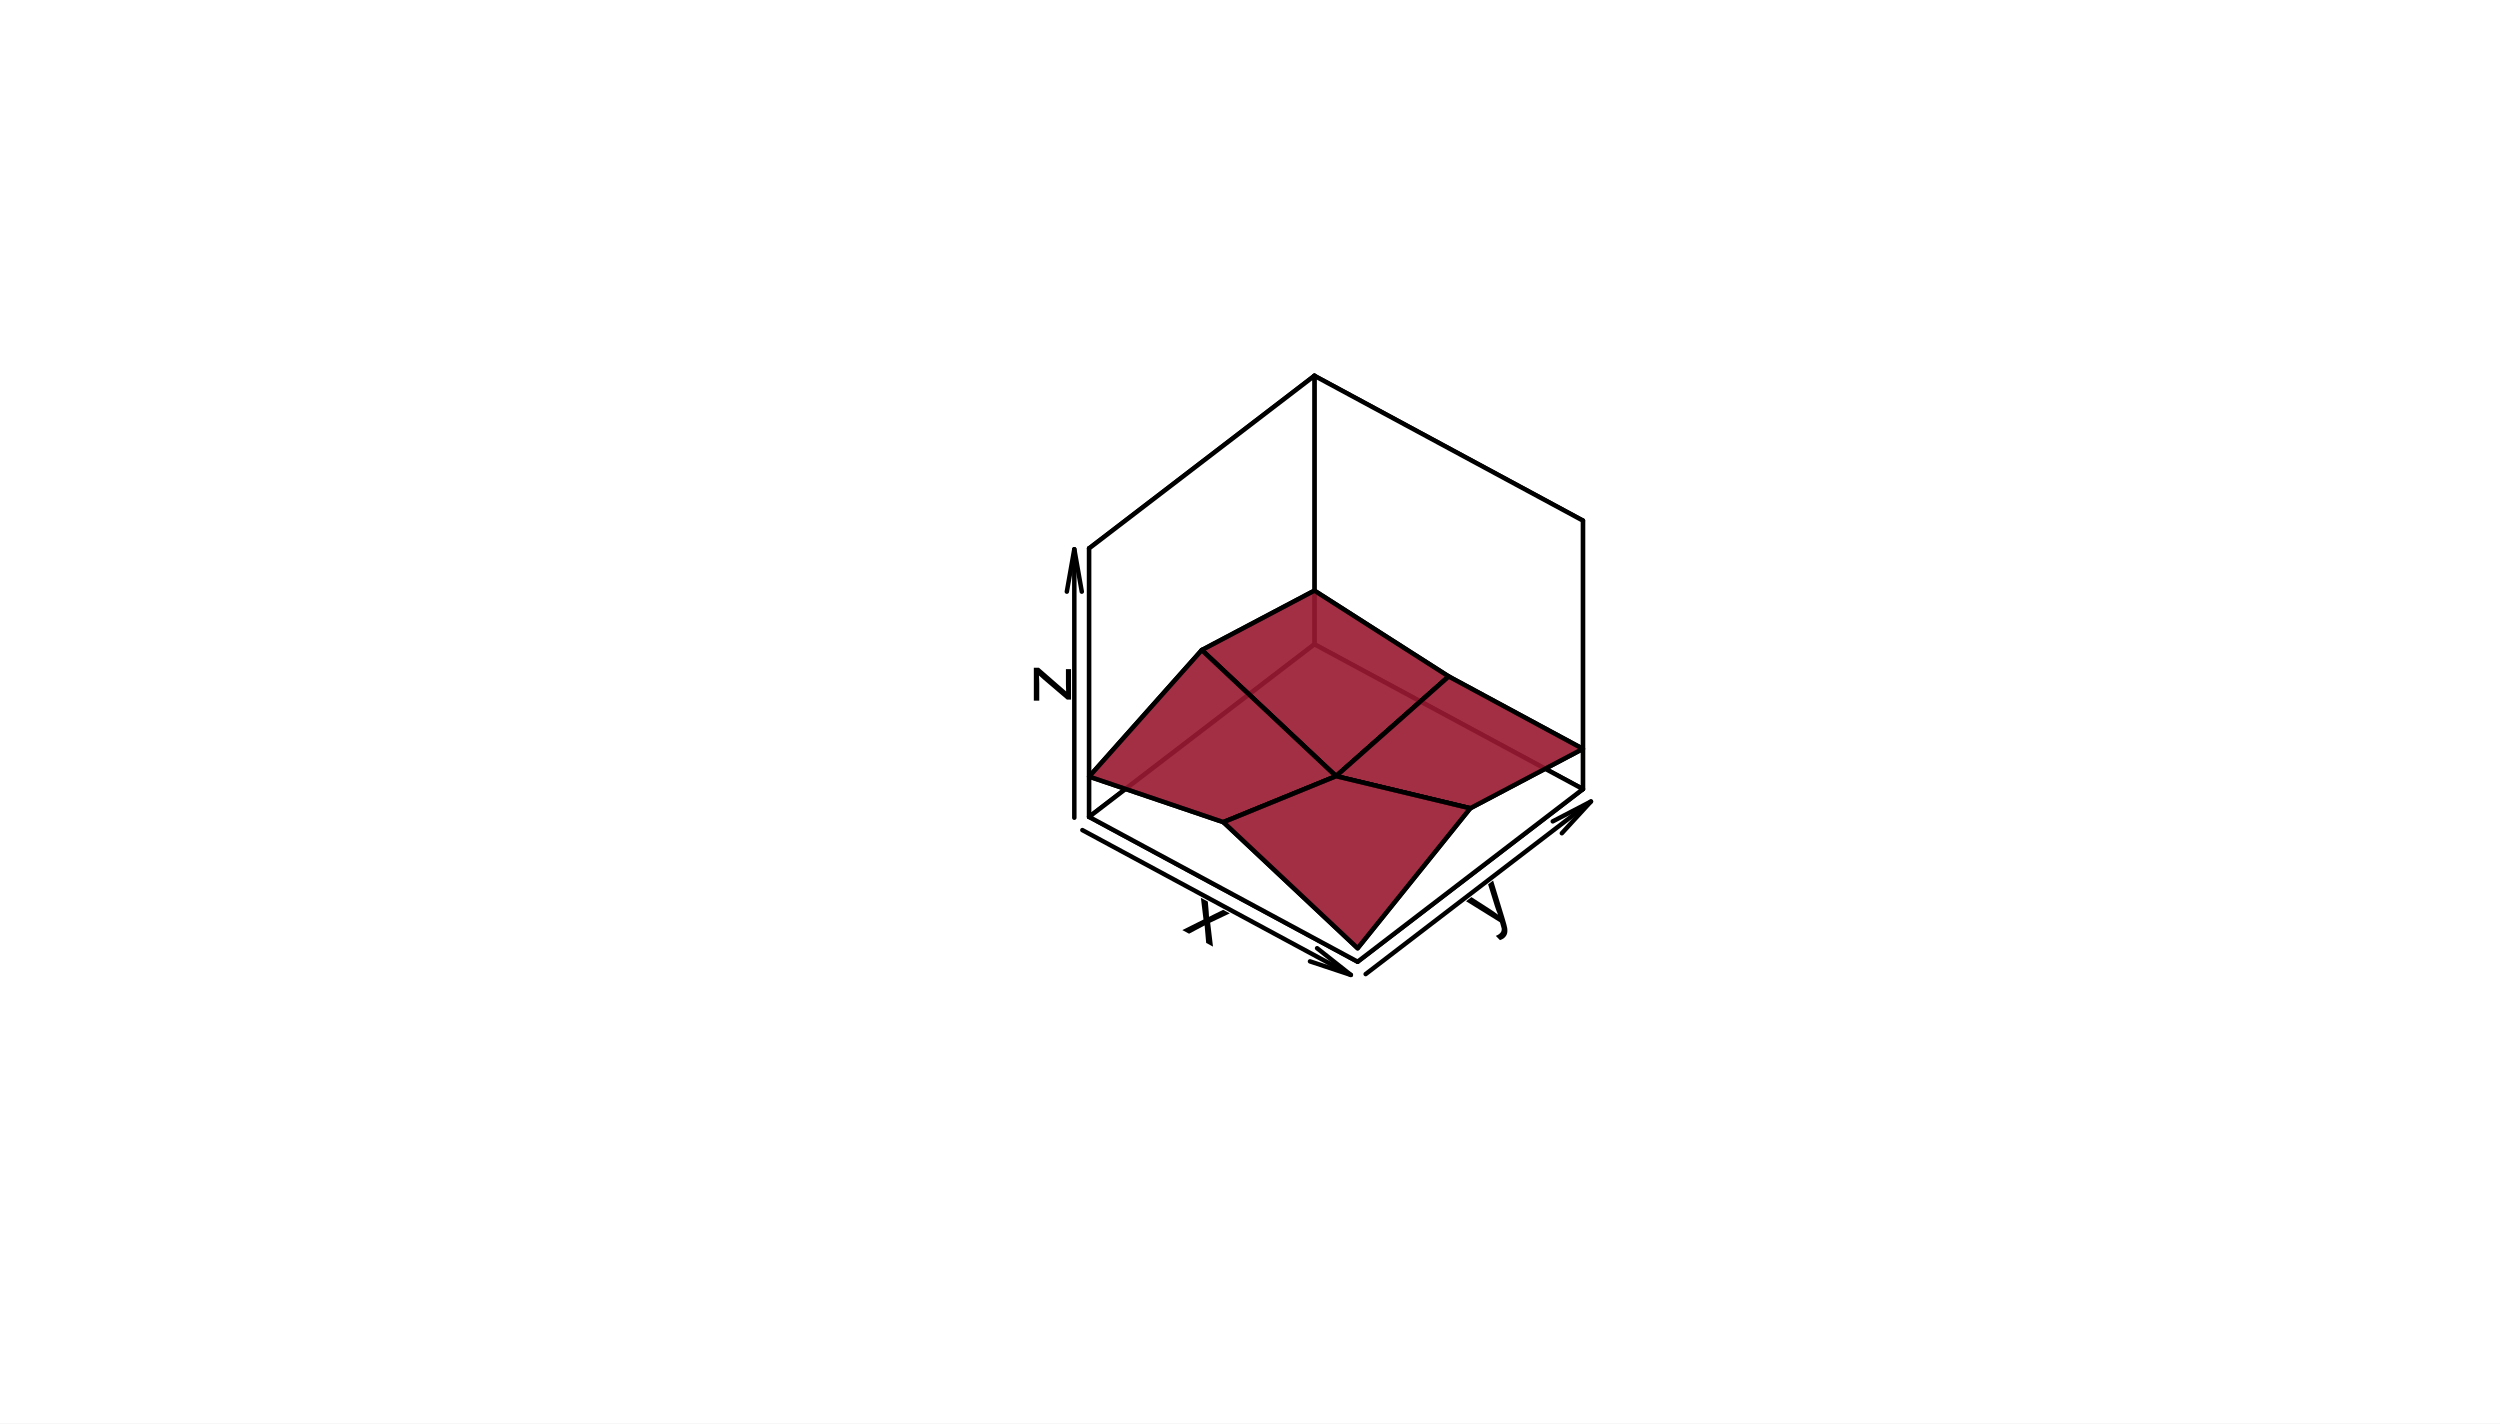
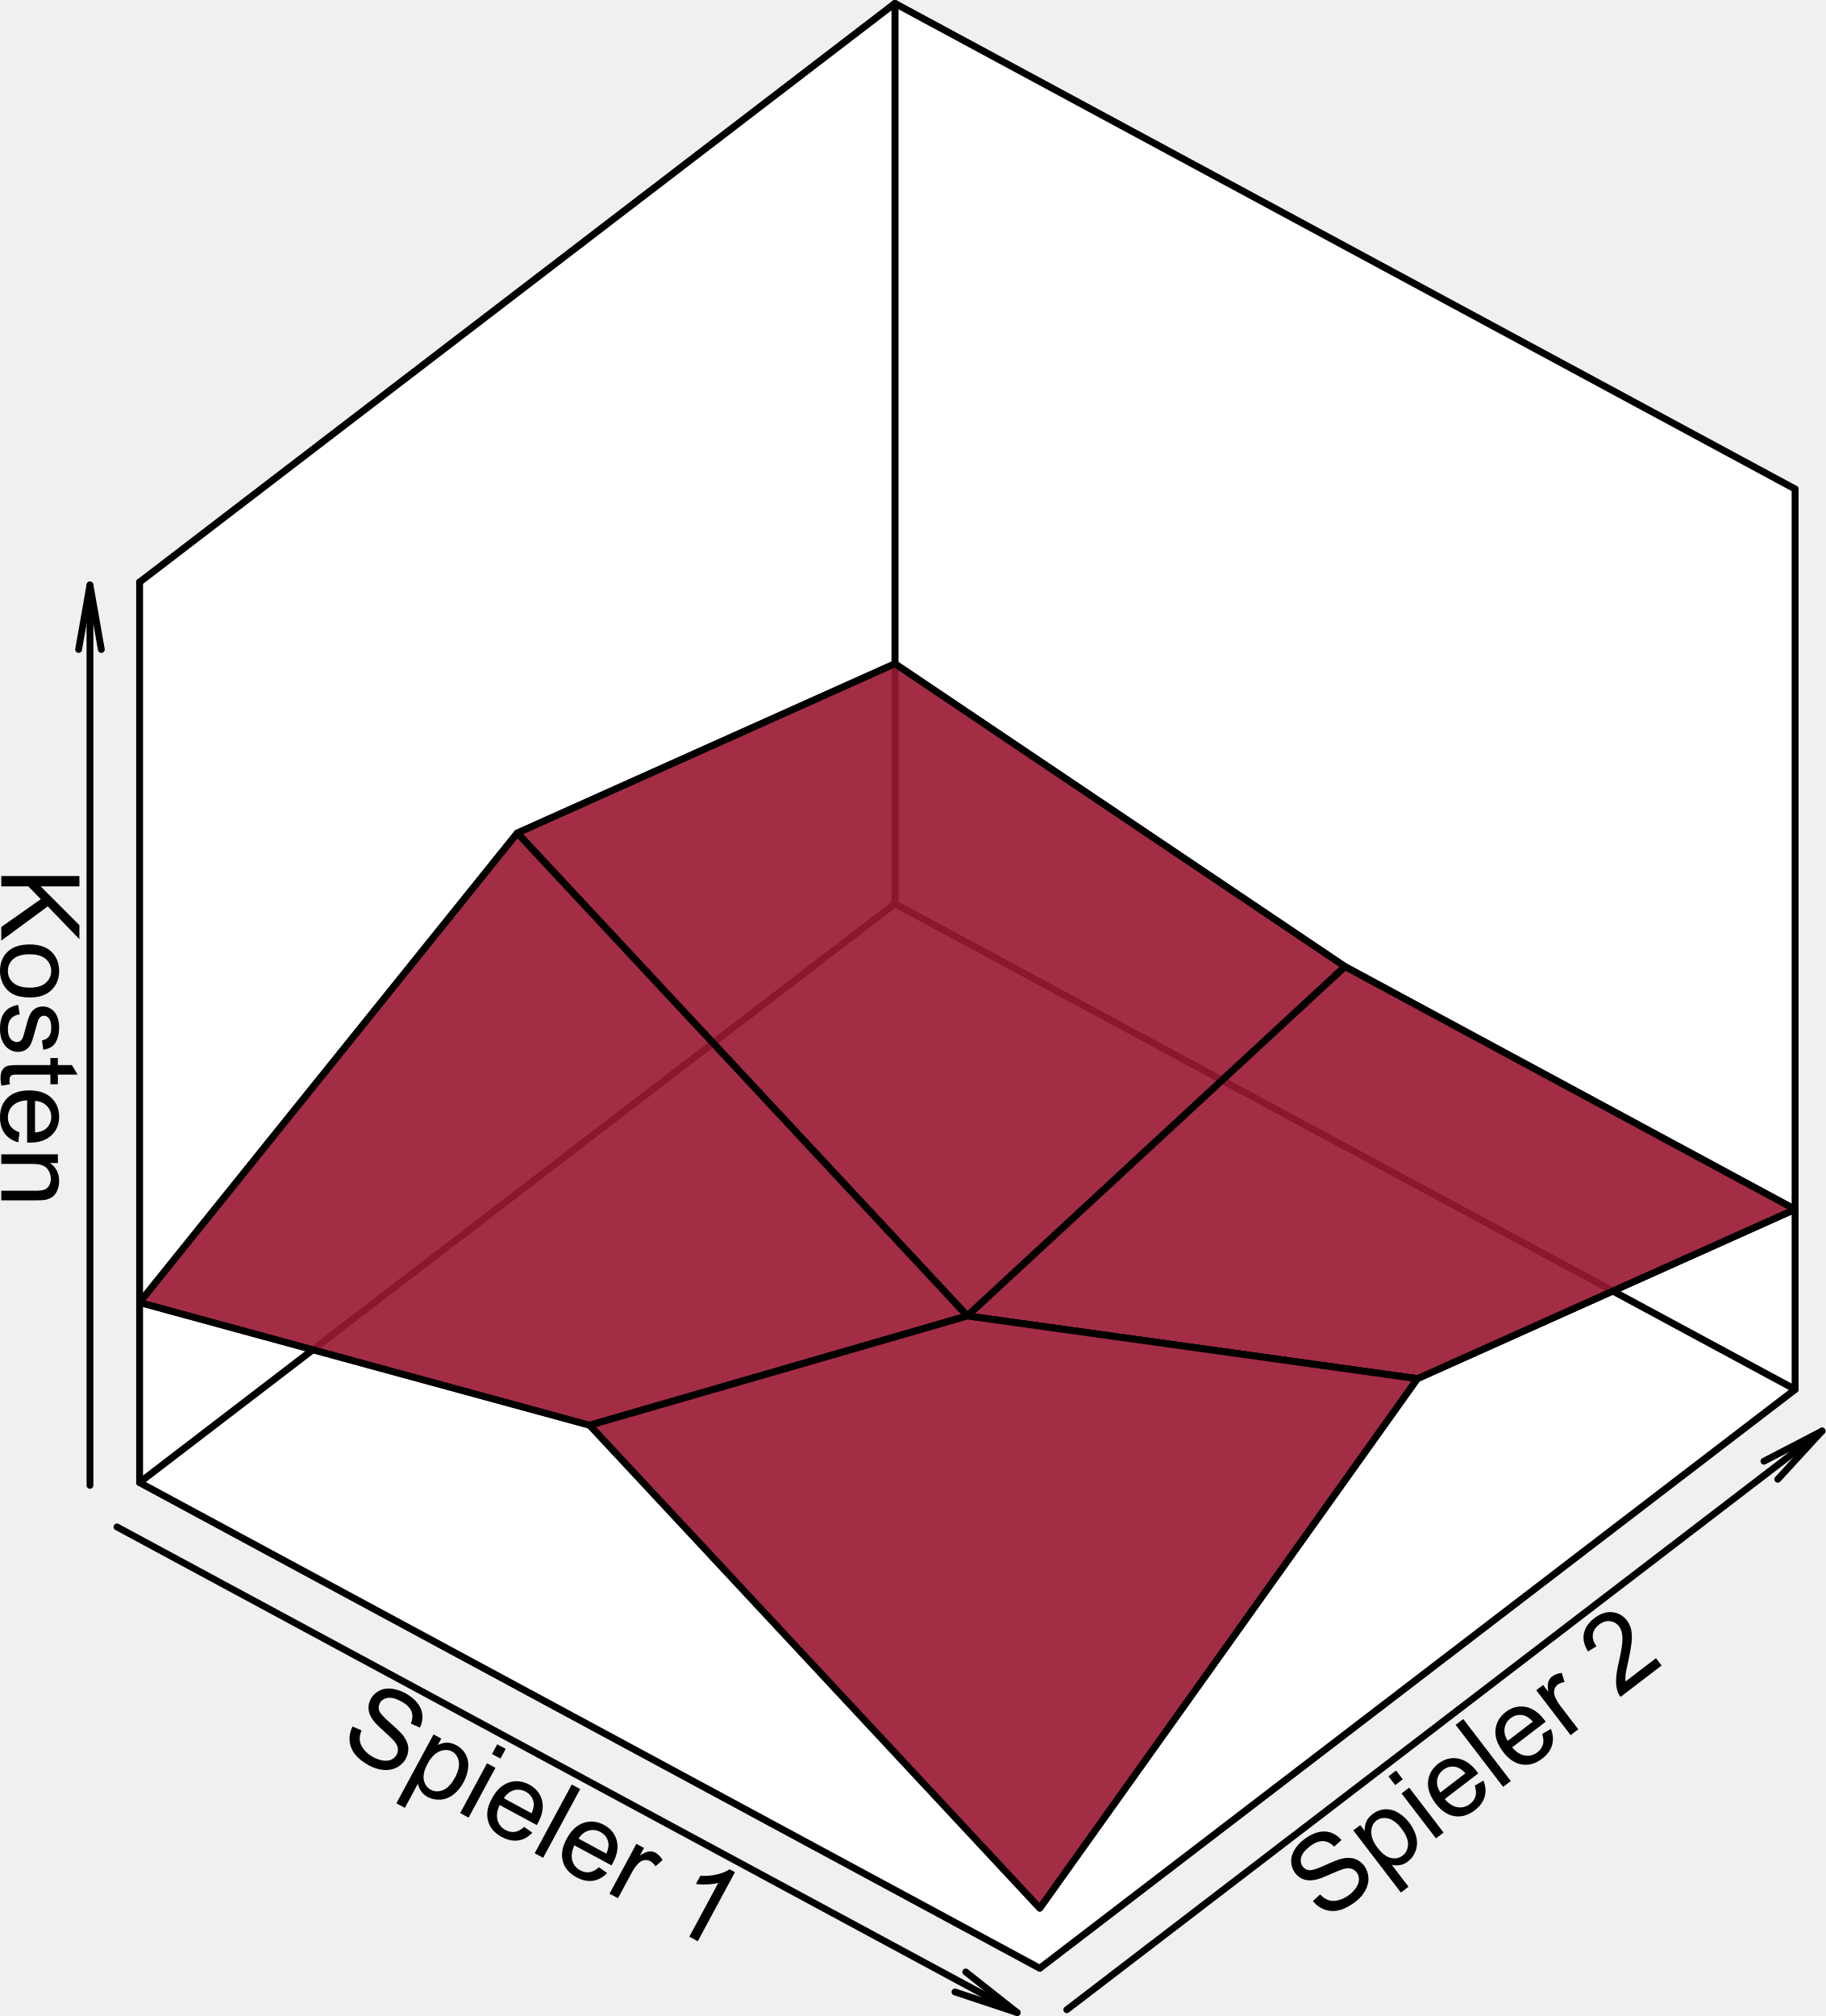
- <svg xmlns="http://www.w3.org/2000/svg" xmlns:xlink="http://www.w3.org/1999/xlink" width="418pt" height="238pt" viewBox="0 0 418 238" version="1.1">
-   <defs>
-     <g>
-       <symbol overflow="visible" id="glyph0-0">
-         <path style="stroke:none;" d="M 0.078 0.043 L 3.613 -1.727 L 3.18 -5.355 L 4.34 -4.73 L 4.488 -2.992 C 4.512 -2.66 4.527 -2.387 4.539 -2.172 C 4.809 -2.316 5.055 -2.441 5.281 -2.551 L 6.906 -3.348 L 8.012 -2.75 L 4.73 -1.191 L 5.203 2.805 L 4.062 2.191 L 3.859 -0.117 L 3.805 -0.738 L 1.203 0.648 Z M 0.078 0.043 " />
+ <svg xmlns="http://www.w3.org/2000/svg" xmlns:xlink="http://www.w3.org/1999/xlink" width="200.75pt" height="221.637pt" viewBox="0 0 200.75 221.637" version="1.1" id="svg2">
+   <defs id="defs4">
+     <g id="g6">
+       <symbol overflow="visible" id="glyph0-0" style="overflow:visible">
+         <path style="stroke:none" d="m 1.785,-2.172 0.988,0.426 c -0.164,0.402 -0.227,0.77 -0.191,1.098 0.031,0.332 0.18,0.66 0.445,0.996 0.262,0.332 0.609,0.617 1.039,0.852 0.379,0.203 0.746,0.328 1.102,0.375 0.352,0.043 0.652,0.004 0.902,-0.113 0.25,-0.125 0.438,-0.301 0.566,-0.531 C 6.762,0.691 6.805,0.445 6.766,0.195 6.723,-0.055 6.574,-0.32 6.324,-0.617 6.16,-0.801 5.777,-1.168 5.176,-1.711 4.566,-2.25 4.168,-2.668 3.973,-2.969 3.711,-3.352 3.566,-3.73 3.543,-4.109 3.516,-4.48 3.598,-4.844 3.785,-5.195 3.988,-5.574 4.289,-5.871 4.688,-6.086 c 0.395,-0.215 0.844,-0.297 1.355,-0.246 0.508,0.055 1.02,0.219 1.527,0.488 0.562,0.305 1.008,0.66 1.336,1.07 0.328,0.414 0.512,0.859 0.559,1.332 0.039,0.477 -0.051,0.938 -0.27,1.391 l -1,-0.445 C 8.402,-3 8.422,-3.453 8.258,-3.859 8.086,-4.262 7.715,-4.621 7.137,-4.938 6.531,-5.262 6.027,-5.387 5.633,-5.316 5.234,-5.242 4.953,-5.051 4.789,-4.742 4.637,-4.465 4.613,-4.188 4.719,-3.91 c 0.094,0.281 0.5,0.73 1.219,1.352 0.711,0.625 1.184,1.086 1.414,1.383 0.328,0.441 0.516,0.871 0.559,1.297 C 7.949,0.543 7.859,0.957 7.645,1.367 7.426,1.766 7.105,2.082 6.684,2.316 6.258,2.543 5.777,2.641 5.242,2.609 4.703,2.57 4.164,2.41 3.629,2.125 2.941,1.754 2.422,1.344 2.07,0.895 1.711,0.445 1.512,-0.047 1.465,-0.59 1.418,-1.129 1.523,-1.656 1.785,-2.172 Z m 0,0" id="path9" />
      </symbol>
-       <symbol overflow="visible" id="glyph1-0">
-         <path style="stroke:none;" d="M 2.047 1.449 L 1.352 0.734 C 1.57 0.641 1.75 0.543 1.891 0.441 C 2.074 0.297 2.199 0.152 2.262 0.008 C 2.324 -0.141 2.348 -0.293 2.34 -0.465 C 2.324 -0.582 2.25 -0.855 2.117 -1.281 C 2.094 -1.34 2.066 -1.426 2.035 -1.543 L -3.629 -5.059 L -2.727 -5.75 L 0.492 -3.676 C 0.902 -3.41 1.312 -3.121 1.727 -2.805 C 1.527 -3.262 1.355 -3.727 1.207 -4.195 L 0.059 -7.883 L 0.895 -8.523 L 2.863 -2.062 C 3.074 -1.363 3.203 -0.867 3.254 -0.582 C 3.312 -0.191 3.297 0.137 3.207 0.418 C 3.109 0.691 2.93 0.934 2.668 1.141 C 2.504 1.262 2.297 1.363 2.047 1.449 Z M 2.047 1.449 " />
+       <symbol overflow="visible" id="glyph0-1" style="overflow:visible">
+         <path style="stroke:none" d="m -0.438,2.473 4.086,-7.574 0.848,0.457 -0.383,0.711 C 4.461,-4.102 4.797,-4.191 5.125,-4.195 c 0.324,-0.004 0.668,0.09 1.027,0.281 0.465,0.254 0.809,0.598 1.039,1.031 0.227,0.434 0.316,0.918 0.262,1.453 C 7.398,-0.891 7.23,-0.363 6.949,0.16 6.645,0.715 6.27,1.168 5.832,1.512 5.387,1.852 4.91,2.035 4.398,2.07 3.883,2.098 3.414,2 2.996,1.777 2.684,1.605 2.441,1.391 2.27,1.129 2.09,0.863 1.977,0.59 1.93,0.309 l -1.438,2.668 z M 2.996,-1.879 C 2.613,-1.172 2.477,-0.574 2.582,-0.082 2.684,0.406 2.938,0.758 3.348,0.98 3.754,1.199 4.203,1.215 4.688,1.027 5.168,0.832 5.605,0.375 6.004,-0.355 6.379,-1.051 6.516,-1.652 6.418,-2.156 6.316,-2.656 6.07,-3.012 5.672,-3.23 5.273,-3.441 4.82,-3.445 4.32,-3.242 3.812,-3.035 3.371,-2.582 2.996,-1.879 Z m 0,0" id="path12" />
      </symbol>
-       <symbol overflow="visible" id="glyph2-0">
-         <path style="stroke:none;" d="M 0 0.234 L 0.855 0.234 L 5.402 4.195 C 5.379 3.742 5.367 3.344 5.367 3.004 L 5.367 0.469 L 6.223 0.469 L 6.223 5.555 L 5.527 5.555 L 1.578 2.184 L 0.855 1.535 C 0.891 2.004 0.906 2.445 0.91 2.863 L 0.91 5.742 L 0 5.742 Z M 0 0.234 " />
+       <symbol overflow="visible" id="glyph0-2" style="overflow:visible">
+         <path style="stroke:none" d="m 4.203,-6.113 0.574,-1.07 0.93,0.504 -0.574,1.066 z m -3.5,6.492 2.953,-5.477 0.926,0.5 -2.953,5.477 z m 0,0" id="path15" />
+       </symbol>
+       <symbol overflow="visible" id="glyph0-3" style="overflow:visible">
+         <path style="stroke:none" d="M 5.398,0.633 6.293,1.27 C 5.84,1.746 5.324,2.031 4.746,2.121 4.168,2.207 3.562,2.078 2.93,1.738 2.125,1.305 1.621,0.719 1.422,-0.027 1.215,-0.773 1.355,-1.594 1.84,-2.484 2.336,-3.406 2.957,-3.992 3.707,-4.246 c 0.746,-0.25 1.5,-0.172 2.258,0.234 0.73,0.398 1.191,0.973 1.391,1.719 0.191,0.75 0.047,1.57 -0.438,2.477 C 6.887,0.234 6.84,0.316 6.781,0.43 L 2.695,-1.773 C 2.406,-1.152 2.328,-0.602 2.461,-0.117 2.594,0.367 2.887,0.73 3.348,0.98 3.684,1.16 4.023,1.227 4.359,1.18 4.695,1.129 5.039,0.949 5.398,0.633 Z M 3.16,-2.512 6.215,-0.859 C 6.422,-1.34 6.492,-1.75 6.426,-2.086 6.32,-2.602 6.031,-2.984 5.562,-3.242 5.133,-3.469 4.699,-3.52 4.258,-3.395 3.809,-3.262 3.441,-2.969 3.16,-2.512 Z m 0,0" id="path18" />
+       </symbol>
+       <symbol overflow="visible" id="glyph0-4" style="overflow:visible">
+         <path style="stroke:none" d="m 0.676,0.363 4.078,-7.559 0.926,0.5 -4.074,7.559 z m 0,0" id="path21" />
+       </symbol>
+       <symbol overflow="visible" id="glyph0-5" style="overflow:visible">
+         <path style="stroke:none" d="M 0.688,0.371 3.641,-5.105 4.477,-4.656 4.027,-3.824 C 4.445,-4.094 4.781,-4.242 5.031,-4.273 c 0.246,-0.023 0.477,0.02 0.695,0.133 0.312,0.172 0.578,0.441 0.793,0.812 l -0.781,0.691 C 5.578,-2.895 5.387,-3.082 5.164,-3.207 4.957,-3.312 4.742,-3.352 4.52,-3.316 c -0.23,0.035 -0.438,0.145 -0.621,0.32 -0.285,0.277 -0.531,0.609 -0.738,1 L 1.613,0.871 Z m 0,0" id="path24" />
+       </symbol>
+       <symbol overflow="visible" id="glyph0-6" style="overflow:visible">
+         <path style="stroke:none" d="" id="path27" />
+       </symbol>
+       <symbol overflow="visible" id="glyph0-7" style="overflow:visible">
+         <path style="stroke:none" d="m 3.934,2.121 -0.926,-0.5 3.188,-5.914 c -0.344,0.094 -0.75,0.148 -1.223,0.164 C 4.492,-4.109 4.082,-4.125 3.738,-4.176 l 0.484,-0.898 c 0.645,0.039 1.258,-0.012 1.836,-0.152 0.578,-0.137 1.035,-0.324 1.371,-0.566 l 0.598,0.324 z m 0,0" id="path30" />
+       </symbol>
+       <symbol overflow="visible" id="glyph1-0" style="overflow:visible">
+         <path style="stroke:none" d="m -1.25,-2.52 0.793,-0.727 c 0.305,0.312 0.613,0.523 0.926,0.625 0.312,0.109 0.676,0.109 1.09,0.008 0.414,-0.102 0.812,-0.301 1.203,-0.602 C 3.102,-3.477 3.367,-3.762 3.555,-4.066 3.738,-4.371 3.828,-4.66 3.82,-4.938 3.812,-5.215 3.727,-5.461 3.566,-5.672 3.402,-5.883 3.199,-6.02 2.953,-6.09 2.703,-6.152 2.395,-6.129 2.031,-6.02 1.793,-5.949 1.305,-5.75 0.562,-5.422 c -0.742,0.332 -1.289,0.523 -1.645,0.582 -0.453,0.078 -0.855,0.055 -1.211,-0.078 -0.352,-0.125 -0.648,-0.348 -0.891,-0.664 -0.262,-0.344 -0.414,-0.742 -0.449,-1.191 -0.031,-0.445 0.082,-0.891 0.336,-1.336 0.258,-0.441 0.617,-0.836 1.074,-1.191 0.508,-0.383 1.016,-0.645 1.523,-0.781 0.512,-0.129 0.988,-0.117 1.441,0.039 0.449,0.156 0.836,0.43 1.156,0.816 L 1.086,-8.5 C 0.703,-8.895 0.301,-9.098 -0.137,-9.113 -0.57,-9.125 -1.051,-8.934 -1.578,-8.535 c -0.539,0.422 -0.859,0.828 -0.961,1.215 -0.094,0.395 -0.035,0.73 0.176,1.012 0.195,0.246 0.438,0.379 0.73,0.398 0.297,0.027 0.871,-0.156 1.73,-0.555 C 0.957,-6.855 1.57,-7.098 1.941,-7.188 2.477,-7.305 2.949,-7.297 3.355,-7.164 3.758,-7.027 4.102,-6.777 4.383,-6.41 4.656,-6.047 4.812,-5.625 4.855,-5.145 4.891,-4.664 4.785,-4.184 4.535,-3.711 4.281,-3.23 3.91,-2.809 3.426,-2.438 2.805,-1.965 2.219,-1.656 1.664,-1.52 1.109,-1.375 0.574,-1.395 0.062,-1.578 -0.449,-1.754 -0.883,-2.07 -1.25,-2.52 Z m 0,0" id="path33" />
+       </symbol>
+       <symbol overflow="visible" id="glyph1-1" style="overflow:visible">
+         <path style="stroke:none" d="m 2.078,1.41 -5.234,-6.832 0.762,-0.582 0.492,0.641 c -0.012,-0.383 0.047,-0.727 0.176,-1.031 0.133,-0.297 0.359,-0.57 0.68,-0.82 0.426,-0.32 0.879,-0.496 1.363,-0.527 0.488,-0.027 0.965,0.09 1.434,0.359 0.465,0.27 0.879,0.641 1.246,1.109 0.383,0.508 0.641,1.031 0.773,1.574 0.125,0.547 0.102,1.062 -0.078,1.539 -0.18,0.484 -0.461,0.867 -0.844,1.156 -0.281,0.215 -0.578,0.348 -0.887,0.398 -0.316,0.055 -0.613,0.047 -0.887,-0.027 l 1.84,2.402 z m -2.562,-4.914 c 0.488,0.637 0.973,1.008 1.465,1.113 0.484,0.109 0.914,0.023 1.285,-0.262 0.371,-0.281 0.57,-0.684 0.594,-1.203 0.023,-0.516 -0.219,-1.102 -0.723,-1.766 -0.484,-0.625 -0.977,-1 -1.473,-1.117 -0.5,-0.113 -0.926,-0.031 -1.285,0.242 -0.355,0.273 -0.543,0.68 -0.562,1.223 -0.02,0.547 0.215,1.137 0.699,1.77 z m 0,0" id="path36" />
+       </symbol>
+       <symbol overflow="visible" id="glyph1-2" style="overflow:visible">
+         <path style="stroke:none" d="m -3.852,-6.34 -0.738,-0.965 0.836,-0.641 0.738,0.965 z M 0.633,-0.484 -3.152,-5.426 -2.312,-6.066 1.469,-1.125 Z m 0,0" id="path39" />
+       </symbol>
+       <symbol overflow="visible" id="glyph1-3" style="overflow:visible">
+         <path style="stroke:none" d="M 2.789,-4.664 3.738,-5.219 c 0.25,0.613 0.297,1.199 0.141,1.758 -0.156,0.566 -0.52,1.066 -1.09,1.504 -0.727,0.555 -1.473,0.773 -2.234,0.648 -0.762,-0.117 -1.449,-0.582 -2.066,-1.387 -0.633,-0.828 -0.91,-1.637 -0.84,-2.426 0.078,-0.785 0.457,-1.438 1.137,-1.965 0.664,-0.5 1.371,-0.688 2.137,-0.562 0.758,0.133 1.453,0.602 2.082,1.414 0.035,0.051 0.09,0.129 0.164,0.227 L -0.516,-3.188 c 0.445,0.523 0.918,0.824 1.418,0.898 0.496,0.078 0.949,-0.043 1.363,-0.363 0.305,-0.23 0.504,-0.512 0.602,-0.84 0.09,-0.328 0.066,-0.719 -0.078,-1.172 z m -3.785,0.754 2.758,-2.113 C 1.406,-6.406 1.062,-6.637 0.73,-6.715 0.219,-6.832 -0.246,-6.727 -0.676,-6.406 c -0.383,0.297 -0.609,0.672 -0.676,1.129 -0.062,0.461 0.055,0.918 0.355,1.367 z m 0,0" id="path42" />
+       </symbol>
+       <symbol overflow="visible" id="glyph1-4" style="overflow:visible">
+         <path style="stroke:none" d="m 0.609,-0.465 -5.223,-6.82 0.836,-0.641 5.223,6.816 z m 0,0" id="path45" />
+       </symbol>
+       <symbol overflow="visible" id="glyph1-5" style="overflow:visible">
+         <path style="stroke:none" d="m 0.617,-0.473 -3.781,-4.941 0.754,-0.578 0.57,0.75 c -0.074,-0.496 -0.07,-0.863 0.004,-1.102 0.078,-0.234 0.215,-0.426 0.41,-0.578 0.285,-0.211 0.641,-0.344 1.066,-0.391 l 0.305,1 c -0.293,0.039 -0.547,0.133 -0.754,0.289 -0.18,0.141 -0.301,0.324 -0.363,0.543 -0.062,0.227 -0.047,0.457 0.039,0.695 0.141,0.371 0.344,0.73 0.609,1.082 l 1.98,2.586 z m 0,0" id="path48" />
+       </symbol>
+       <symbol overflow="visible" id="glyph1-6" style="overflow:visible">
+         <path style="stroke:none" d="" id="path51" />
+       </symbol>
+       <symbol overflow="visible" id="glyph1-7" style="overflow:visible">
+         <path style="stroke:none" d="m 4.18,-4.477 0.617,0.805 -4.508,3.449 C 0.125,-0.418 0.012,-0.637 -0.059,-0.879 -0.176,-1.27 -0.223,-1.711 -0.199,-2.207 -0.176,-2.695 -0.078,-3.32 0.102,-4.078 0.375,-5.25 0.508,-6.113 0.496,-6.672 0.484,-7.223 0.359,-7.66 0.117,-7.98 -0.137,-8.309 -0.469,-8.496 -0.883,-8.547 c -0.41,-0.043 -0.805,0.078 -1.188,0.367 -0.398,0.312 -0.629,0.684 -0.691,1.105 -0.055,0.43 0.078,0.855 0.402,1.285 l -0.93,0.574 c -0.43,-0.688 -0.582,-1.344 -0.457,-1.977 0.133,-0.629 0.52,-1.195 1.16,-1.695 0.66,-0.496 1.316,-0.711 1.973,-0.645 0.66,0.074 1.191,0.379 1.605,0.91 0.203,0.277 0.352,0.586 0.445,0.934 0.086,0.352 0.113,0.773 0.082,1.258 -0.039,0.492 -0.16,1.223 -0.367,2.191 -0.184,0.809 -0.289,1.34 -0.312,1.598 -0.031,0.262 -0.031,0.504 -0.004,0.723 z m 0,0" id="path54" />
+       </symbol>
+       <symbol overflow="visible" id="glyph2-0" style="overflow:visible">
+         <path style="stroke:none" d="m 0,0.879 8.59,0 0,1.137 -4.258,0 4.258,4.266 0,1.539 L 5.109,4.219 0,7.98 0,6.48 4.348,3.422 2.977,2.016 0,2.016 Z m 0,0" id="path57" />
+       </symbol>
+       <symbol overflow="visible" id="glyph2-1" style="overflow:visible">
+         <path style="stroke:none" d="m 3.113,0.398 c 1.148,0 2.004,0.32 2.559,0.961 0.461,0.531 0.691,1.184 0.691,1.957 0,0.852 -0.281,1.547 -0.84,2.094 C 4.961,5.949 4.188,6.223 3.199,6.227 2.398,6.223 1.766,6.102 1.309,5.867 0.848,5.625 0.492,5.277 0.238,4.82 -0.016,4.359 -0.141,3.859 -0.141,3.316 c 0,-0.871 0.277,-1.578 0.836,-2.113 C 1.254,0.664 2.059,0.398 3.113,0.398 Z m 0,1.082 C 2.312,1.477 1.715,1.648 1.32,2 0.922,2.344 0.727,2.785 0.727,3.316 c 0,0.523 0.199,0.957 0.598,1.305 0.398,0.348 1.004,0.523 1.824,0.523 0.766,0 1.348,-0.176 1.746,-0.527 C 5.289,4.266 5.488,3.832 5.492,3.316 5.488,2.785 5.293,2.344 4.898,2 4.504,1.648 3.906,1.477 3.113,1.48 Z m 0,0" id="path60" />
+       </symbol>
+       <symbol overflow="visible" id="glyph2-2" style="overflow:visible">
+         <path style="stroke:none" d="M 1.859,0.367 2.023,1.41 C 1.602,1.469 1.281,1.633 1.059,1.898 c -0.223,0.266 -0.332,0.641 -0.332,1.125 0,0.484 0.098,0.844 0.297,1.078 0.195,0.234 0.426,0.352 0.695,0.352 0.234,0 0.422,-0.105 0.562,-0.312 C 2.371,3.996 2.492,3.637 2.637,3.062 2.832,2.285 3,1.75 3.145,1.453 3.285,1.156 3.48,0.93 3.734,0.773 c 0.25,-0.156 0.531,-0.234 0.836,-0.23 0.277,-0.004 0.531,0.059 0.77,0.191 0.234,0.125 0.434,0.301 0.59,0.52 0.121,0.164 0.223,0.387 0.309,0.668 0.082,0.281 0.125,0.586 0.125,0.914 0,0.484 -0.07,0.91 -0.211,1.285 C 6.012,4.488 5.82,4.762 5.582,4.938 5.34,5.113 5.02,5.234 4.617,5.301 L 4.477,4.27 c 0.32,-0.051 0.57,-0.188 0.75,-0.406 C 5.406,3.637 5.496,3.32 5.496,2.91 5.496,2.422 5.414,2.074 5.254,1.871 5.094,1.66 4.906,1.559 4.695,1.562 4.555,1.559 4.434,1.602 4.324,1.691 4.211,1.773 4.117,1.91 4.043,2.098 4.004,2.199 3.914,2.508 3.773,3.027 3.574,3.773 3.41,4.293 3.285,4.59 3.156,4.879 2.973,5.109 2.73,5.281 2.488,5.445 2.188,5.531 1.828,5.535 1.477,5.531 1.145,5.43 0.836,5.227 0.523,5.023 0.281,4.727 0.113,4.34 -0.059,3.953 -0.141,3.516 -0.141,3.031 c 0,-0.812 0.168,-1.43 0.504,-1.852 C 0.699,0.75 1.195,0.48 1.859,0.367 Z m 0,0" id="path63" />
+       </symbol>
+       <symbol overflow="visible" id="glyph2-3" style="overflow:visible">
+         <path style="stroke:none" d="M 0.945,3.094 0.012,3.246 c -0.063,-0.297 -0.094,-0.562 -0.094,-0.797 0,-0.383 0.059,-0.68 0.18,-0.891 C 0.219,1.348 0.379,1.199 0.578,1.113 0.773,1.027 1.188,0.984 1.824,0.984 l 3.578,0 0,-0.773 0.82,0 0,0.773 1.543,0 0.633,1.047 -2.176,0 0,1.062 -0.82,0 0,-1.062 -3.637,0 C 1.461,2.027 1.27,2.047 1.184,2.086 1.098,2.125 1.027,2.184 0.977,2.27 0.926,2.348 0.902,2.469 0.902,2.629 c 0,0.113 0.012,0.27 0.043,0.465 z m 0,0" id="path66" />
+       </symbol>
+       <symbol overflow="visible" id="glyph2-4" style="overflow:visible">
+         <path style="stroke:none" d="M 2.004,5.051 1.871,6.141 C 1.23,5.969 0.738,5.648 0.387,5.184 0.035,4.719 -0.141,4.125 -0.141,3.406 c 0,-0.914 0.277,-1.637 0.84,-2.168 C 1.258,0.699 2.047,0.434 3.059,0.438 4.105,0.434 4.918,0.703 5.496,1.246 6.074,1.781 6.363,2.48 6.363,3.344 c 0,0.832 -0.285,1.512 -0.852,2.039 C 4.945,5.91 4.148,6.176 3.125,6.176 c -0.066,0 -0.16,-0.004 -0.281,-0.008 l 0,-4.641 C 2.156,1.562 1.633,1.754 1.27,2.105 0.906,2.449 0.727,2.887 0.727,3.41 c 0,0.383 0.102,0.711 0.305,0.988 0.203,0.27 0.527,0.488 0.973,0.652 z m 1.707,-3.465 0,3.477 C 4.23,5.016 4.625,4.883 4.887,4.664 5.293,4.328 5.496,3.891 5.496,3.355 5.496,2.867 5.332,2.461 5.008,2.133 4.684,1.805 4.25,1.621 3.711,1.586 Z m 0,0" id="path69" />
+       </symbol>
+       <symbol overflow="visible" id="glyph2-5" style="overflow:visible">
+         <path style="stroke:none" d="m 0,0.789 6.223,0 0,0.949 -0.883,0 c 0.68,0.457 1.023,1.117 1.023,1.98 0,0.371 -0.07,0.715 -0.203,1.035 -0.137,0.312 -0.312,0.551 -0.527,0.707 C 5.41,5.617 5.152,5.727 4.852,5.789 4.656,5.828 4.312,5.848 3.828,5.848 l -3.828,0 0,-1.055 3.785,0 c 0.43,0 0.75,-0.043 0.965,-0.125 0.211,-0.082 0.379,-0.227 0.508,-0.438 0.125,-0.211 0.191,-0.457 0.191,-0.734 0,-0.449 -0.145,-0.836 -0.43,-1.164 C 4.734,2.004 4.195,1.84 3.398,1.844 L 0,1.844 Z m 0,0" id="path72" />
      </symbol>
    </g>
    <clipPath id="clip1">
-       <path d="M 58.969 58.918 L 388.797 58.918 L 388.797 165.715 L 58.969 165.715 Z M 58.969 58.918 " />
+       <path d="m 58.969,50.68 329.828,0 0,234.281 -329.828,0 z m 0,0" id="path75" />
    </clipPath>
    <clipPath id="clip2">
-       <path d="M 58.969 58.918 L 388.797 58.918 L 388.797 165.715 L 58.969 165.715 Z M 58.969 58.918 " />
+       <path d="m 58.969,50.68 329.828,0 0,234.281 -329.828,0 z m 0,0" id="path78" />
    </clipPath>
  </defs>
-   <g id="surface21">
-     <rect x="0" y="0" width="418" height="238" style="fill:rgb(100%,100%,100%);fill-opacity:1;stroke:none;" />
-     <g clip-path="url(#clip1)" clip-rule="nonzero">
-       <path style="fill:none;stroke-width:0.75;stroke-linecap:round;stroke-linejoin:round;stroke:rgb(0%,0%,0%);stroke-opacity:1;stroke-miterlimit:10;" d="M 219.77 107.727 L 264.664 131.938 " />
-       <path style="fill:none;stroke-width:0.75;stroke-linecap:round;stroke-linejoin:round;stroke:rgb(0%,0%,0%);stroke-opacity:1;stroke-miterlimit:10;" d="M 264.664 131.938 L 264.664 87.047 " />
-       <path style="fill:none;stroke-width:0.75;stroke-linecap:round;stroke-linejoin:round;stroke:rgb(0%,0%,0%);stroke-opacity:1;stroke-miterlimit:10;" d="M 264.664 87.047 L 219.77 62.836 " />
-       <path style="fill:none;stroke-width:0.75;stroke-linecap:round;stroke-linejoin:round;stroke:rgb(0%,0%,0%);stroke-opacity:1;stroke-miterlimit:10;" d="M 219.77 62.836 L 219.77 107.727 " />
-       <path style="fill:none;stroke-width:0.75;stroke-linecap:round;stroke-linejoin:round;stroke:rgb(0%,0%,0%);stroke-opacity:1;stroke-miterlimit:10;" d="M 182.102 136.582 L 219.77 107.727 " />
-       <path style="fill:none;stroke-width:0.75;stroke-linecap:round;stroke-linejoin:round;stroke:rgb(0%,0%,0%);stroke-opacity:1;stroke-miterlimit:10;" d="M 219.77 62.836 L 182.102 91.691 " />
-       <path style="fill:none;stroke-width:0.75;stroke-linecap:round;stroke-linejoin:round;stroke:rgb(0%,0%,0%);stroke-opacity:1;stroke-miterlimit:10;" d="M 182.102 91.691 L 182.102 136.582 " />
-       <path style="fill:none;stroke-width:0.75;stroke-linecap:round;stroke-linejoin:round;stroke:rgb(0%,0%,0%);stroke-opacity:1;stroke-miterlimit:10;" d="M 182.102 136.582 L 226.996 160.797 " />
-       <path style="fill:none;stroke-width:0.75;stroke-linecap:round;stroke-linejoin:round;stroke:rgb(0%,0%,0%);stroke-opacity:1;stroke-miterlimit:10;" d="M 226.996 160.797 L 264.664 131.938 " />
-     </g>
-     <g style="fill:rgb(0%,0%,0%);fill-opacity:1;">
-       <use xlink:href="#glyph0-0" x="197.609" y="155.469" />
-     </g>
-     <path style="fill:none;stroke-width:0.75;stroke-linecap:round;stroke-linejoin:round;stroke:rgb(0%,0%,0%);stroke-opacity:1;stroke-miterlimit:10;" d="M 180.973 138.793 L 225.863 163.008 " />
-     <path style="fill:none;stroke-width:0.75;stroke-linecap:round;stroke-linejoin:round;stroke:rgb(0%,0%,0%);stroke-opacity:1;stroke-miterlimit:10;" d="M 219.031 160.742 L 225.863 163.008 L 220.219 158.543 " />
-     <g style="fill:rgb(0%,0%,0%);fill-opacity:1;">
-       <use xlink:href="#glyph1-0" x="248.75" y="155.746" />
-     </g>
-     <path style="fill:none;stroke-width:0.75;stroke-linecap:round;stroke-linejoin:round;stroke:rgb(0%,0%,0%);stroke-opacity:1;stroke-miterlimit:10;" d="M 228.34 162.867 L 266.008 134.012 " />
-     <path style="fill:none;stroke-width:0.75;stroke-linecap:round;stroke-linejoin:round;stroke:rgb(0%,0%,0%);stroke-opacity:1;stroke-miterlimit:10;" d="M 261.141 139.316 L 266.008 134.012 L 259.621 137.332 " />
-     <g style="fill:rgb(0%,0%,0%);fill-opacity:1;">
-       <use xlink:href="#glyph2-0" x="172.855" y="111.414" />
-     </g>
-     <path style="fill:none;stroke-width:0.75;stroke-linecap:round;stroke-linejoin:round;stroke:rgb(0%,0%,0%);stroke-opacity:1;stroke-miterlimit:10;" d="M 179.625 136.723 L 179.625 91.828 " />
-     <path style="fill:none;stroke-width:0.75;stroke-linecap:round;stroke-linejoin:round;stroke:rgb(0%,0%,0%);stroke-opacity:1;stroke-miterlimit:10;" d="M 180.875 98.922 L 179.625 91.828 L 178.375 98.922 " />
-     <g clip-path="url(#clip2)" clip-rule="nonzero">
-       <path style="fill:none;stroke-width:0.75;stroke-linecap:round;stroke-linejoin:round;stroke:rgb(0%,0%,0%);stroke-opacity:1;stroke-dasharray:0.75,2.25;stroke-miterlimit:10;" d="M 182.102 91.691 L 226.996 115.902 " />
-       <path style="fill:none;stroke-width:0.75;stroke-linecap:round;stroke-linejoin:round;stroke:rgb(0%,0%,0%);stroke-opacity:1;stroke-dasharray:0.75,2.25;stroke-miterlimit:10;" d="M 226.996 115.902 L 226.996 160.797 " />
-       <path style="fill:none;stroke-width:0.75;stroke-linecap:round;stroke-linejoin:round;stroke:rgb(0%,0%,0%);stroke-opacity:1;stroke-dasharray:0.75,2.25;stroke-miterlimit:10;" d="M 226.996 115.902 L 264.664 87.047 " />
-       <path style=" stroke:none;fill-rule:nonzero;fill:rgb(100%,100%,100%);fill-opacity:1;" d="M 219.77 107.727 L 264.664 131.938 L 264.664 87.047 L 219.77 62.836 Z M 219.77 107.727 " />
-       <path style="fill:none;stroke-width:0.75;stroke-linecap:round;stroke-linejoin:round;stroke:rgb(0%,0%,0%);stroke-opacity:1;stroke-miterlimit:10;" d="M 219.77 107.727 L 264.664 131.938 L 264.664 87.047 L 219.77 62.836 L 219.77 107.727 " />
-       <path style=" stroke:none;fill-rule:nonzero;fill:rgb(100%,100%,100%);fill-opacity:1;" d="M 182.102 136.582 L 219.77 107.727 L 219.77 62.836 L 182.102 91.691 Z M 182.102 136.582 " />
-       <path style="fill:none;stroke-width:0.75;stroke-linecap:round;stroke-linejoin:round;stroke:rgb(0%,0%,0%);stroke-opacity:1;stroke-miterlimit:10;" d="M 182.102 136.582 L 219.77 107.727 L 219.77 62.836 L 182.102 91.691 L 182.102 136.582 " />
-       <path style=" stroke:none;fill-rule:nonzero;fill:rgb(100%,100%,100%);fill-opacity:1;" d="M 182.102 136.582 L 226.996 160.797 L 264.664 131.938 L 219.77 107.727 Z M 182.102 136.582 " />
-       <path style="fill:none;stroke-width:0.75;stroke-linecap:round;stroke-linejoin:round;stroke:rgb(0%,0%,0%);stroke-opacity:1;stroke-miterlimit:10;" d="M 182.102 136.582 L 226.996 160.797 L 264.664 131.938 L 219.77 107.727 L 182.102 136.582 " />
-       <path style="fill-rule:nonzero;fill:rgb(60%,10.196%,20%);fill-opacity:0.698;stroke-width:0.75;stroke-linecap:round;stroke-linejoin:round;stroke:rgb(0%,0%,0%);stroke-opacity:1;stroke-miterlimit:10;" d="M 200.938 108.688 L 223.383 129.773 L 242.219 113.098 L 219.77 98.75 Z M 200.938 108.688 " />
-       <path style="fill-rule:nonzero;fill:rgb(60%,10.196%,20%);fill-opacity:0.698;stroke-width:0.75;stroke-linecap:round;stroke-linejoin:round;stroke:rgb(0%,0%,0%);stroke-opacity:1;stroke-miterlimit:10;" d="M 200.938 108.688 L 223.383 129.773 L 242.219 113.098 L 219.77 98.75 Z M 200.938 108.688 " />
-       <path style="fill-rule:nonzero;fill:rgb(60%,10.196%,20%);fill-opacity:0.698;stroke-width:0.75;stroke-linecap:round;stroke-linejoin:round;stroke:rgb(0%,0%,0%);stroke-opacity:1;stroke-miterlimit:10;" d="M 223.383 129.773 L 245.828 135.145 L 264.664 125.207 L 242.219 113.098 Z M 223.383 129.773 " />
-       <path style="fill-rule:nonzero;fill:rgb(60%,10.196%,20%);fill-opacity:0.698;stroke-width:0.75;stroke-linecap:round;stroke-linejoin:round;stroke:rgb(0%,0%,0%);stroke-opacity:1;stroke-miterlimit:10;" d="M 223.383 129.773 L 245.828 135.145 L 264.664 125.207 L 242.219 113.098 Z M 223.383 129.773 " />
-       <path style="fill-rule:nonzero;fill:rgb(60%,10.196%,20%);fill-opacity:0.698;stroke-width:0.75;stroke-linecap:round;stroke-linejoin:round;stroke:rgb(0%,0%,0%);stroke-opacity:1;stroke-miterlimit:10;" d="M 182.102 129.848 L 204.547 137.465 L 223.383 129.773 L 200.938 108.688 Z M 182.102 129.848 " />
-       <path style="fill-rule:nonzero;fill:rgb(60%,10.196%,20%);fill-opacity:0.698;stroke-width:0.75;stroke-linecap:round;stroke-linejoin:round;stroke:rgb(0%,0%,0%);stroke-opacity:1;stroke-miterlimit:10;" d="M 182.102 129.848 L 204.547 137.465 L 223.383 129.773 L 200.938 108.688 Z M 182.102 129.848 " />
-       <path style="fill-rule:nonzero;fill:rgb(60%,10.196%,20%);fill-opacity:0.698;stroke-width:0.75;stroke-linecap:round;stroke-linejoin:round;stroke:rgb(0%,0%,0%);stroke-opacity:1;stroke-miterlimit:10;" d="M 204.547 137.465 L 226.996 158.551 L 245.828 135.145 L 223.383 129.773 Z M 204.547 137.465 " />
-       <path style="fill-rule:nonzero;fill:rgb(60%,10.196%,20%);fill-opacity:0.698;stroke-width:0.75;stroke-linecap:round;stroke-linejoin:round;stroke:rgb(0%,0%,0%);stroke-opacity:1;stroke-miterlimit:10;" d="M 204.547 137.465 L 226.996 158.551 L 245.828 135.145 L 223.383 129.773 Z M 204.547 137.465 " />
-     </g>
+   <g style="clip-rule:nonzero" id="g83" clip-path="url(#clip1)" transform="translate(-117.004,-58.93997)">
+     <path id="path85" d="m 215.418,158.305 98.988,53.387" style="fill:none;stroke:#000000;stroke-width:0.75;stroke-linecap:round;stroke-linejoin:round;stroke-miterlimit:10;stroke-opacity:1" />
+     <path id="path87" d="m 314.406,211.691 0,-98.984" style="fill:none;stroke:#000000;stroke-width:0.75;stroke-linecap:round;stroke-linejoin:round;stroke-miterlimit:10;stroke-opacity:1" />
+     <path id="path89" d="M 314.406,112.707 215.418,59.32" style="fill:none;stroke:#000000;stroke-width:0.75;stroke-linecap:round;stroke-linejoin:round;stroke-miterlimit:10;stroke-opacity:1" />
+     <path id="path91" d="m 215.418,59.32 0,98.984" style="fill:none;stroke:#000000;stroke-width:0.75;stroke-linecap:round;stroke-linejoin:round;stroke-miterlimit:10;stroke-opacity:1" />
+     <path id="path93" d="m 132.359,221.93 83.059,-63.625" style="fill:none;stroke:#000000;stroke-width:0.75;stroke-linecap:round;stroke-linejoin:round;stroke-miterlimit:10;stroke-opacity:1" />
+     <path id="path95" d="m 215.418,59.32 -83.059,63.625" style="fill:none;stroke:#000000;stroke-width:0.75;stroke-linecap:round;stroke-linejoin:round;stroke-miterlimit:10;stroke-opacity:1" />
+     <path id="path97" d="m 132.359,122.945 0,98.984" style="fill:none;stroke:#000000;stroke-width:0.75;stroke-linecap:round;stroke-linejoin:round;stroke-miterlimit:10;stroke-opacity:1" />
+     <path id="path99" d="m 132.359,221.93 98.988,53.391" style="fill:none;stroke:#000000;stroke-width:0.75;stroke-linecap:round;stroke-linejoin:round;stroke-miterlimit:10;stroke-opacity:1" />
+     <path id="path101" d="m 231.348,275.32 83.059,-63.629" style="fill:none;stroke:#000000;stroke-width:0.75;stroke-linecap:round;stroke-linejoin:round;stroke-miterlimit:10;stroke-opacity:1" />
+   </g>
+   <g id="g103" style="fill:#000000;fill-opacity:1" transform="translate(-117.004,-58.93997)">
+     <use height="100%" width="100%" id="use105" y="250.922" x="153.988" xlink:href="#glyph0-0" />
+     <use height="100%" width="100%" id="use107" y="254.721" x="161.033" xlink:href="#glyph0-1" />
+     <use height="100%" width="100%" id="use109" y="257.89" x="166.907" xlink:href="#glyph0-2" />
+     <use height="100%" width="100%" id="use111" y="259.155" x="169.253" xlink:href="#glyph0-3" />
+     <use height="100%" width="100%" id="use113" y="262.323" x="175.127" xlink:href="#glyph0-4" />
+     <use height="100%" width="100%" id="use115" y="263.589" x="177.474" xlink:href="#glyph0-3" />
+     <use height="100%" width="100%" id="use117" y="266.757" x="183.347" xlink:href="#glyph0-5" />
+     <use height="100%" width="100%" id="use119" y="268.654" x="186.865" xlink:href="#glyph0-6" />
+     <use height="100%" width="100%" id="use121" y="270.237" x="189.799" xlink:href="#glyph0-7" />
+   </g>
+   <path id="path123" d="m 12.863,167.869 98.988,53.391" style="fill:none;stroke:#000000;stroke-width:0.75;stroke-linecap:round;stroke-linejoin:round;stroke-miterlimit:10;stroke-opacity:1" />
+   <path id="path125" d="m 105.016,218.994 6.836,2.266 -5.648,-4.465" style="fill:none;stroke:#000000;stroke-width:0.75;stroke-linecap:round;stroke-linejoin:round;stroke-miterlimit:10;stroke-opacity:1" />
+   <g id="g127" style="fill:#000000;fill-opacity:1" transform="translate(-117.004,-58.93997)">
+     <use height="100%" width="100%" id="use129" y="270.461" x="262.629" xlink:href="#glyph1-0" />
+     <use height="100%" width="100%" id="use131" y="265.594" x="268.983" xlink:href="#glyph1-1" />
+     <use height="100%" width="100%" id="use133" y="261.535" x="274.281" xlink:href="#glyph1-2" />
+     <use height="100%" width="100%" id="use135" y="259.914" x="276.397" xlink:href="#glyph1-3" />
+     <use height="100%" width="100%" id="use137" y="255.855" x="281.695" xlink:href="#glyph1-4" />
+     <use height="100%" width="100%" id="use139" y="254.234" x="283.811" xlink:href="#glyph1-3" />
+     <use height="100%" width="100%" id="use141" y="250.175" x="289.109" xlink:href="#glyph1-5" />
+     <use height="100%" width="100%" id="use143" y="247.745" x="292.282" xlink:href="#glyph1-6" />
+     <use height="100%" width="100%" id="use145" y="245.718" x="294.928" xlink:href="#glyph1-7" />
+   </g>
+   <path id="path147" d="m 117.312,220.951 83.059,-63.625" style="fill:none;stroke:#000000;stroke-width:0.75;stroke-linecap:round;stroke-linejoin:round;stroke-miterlimit:10;stroke-opacity:1" />
+   <path id="path149" d="m 195.5,162.63 4.871,-5.305 -6.391,3.32" style="fill:none;stroke:#000000;stroke-width:0.75;stroke-linecap:round;stroke-linejoin:round;stroke-miterlimit:10;stroke-opacity:1" />
+   <g id="g151" style="fill:#000000;fill-opacity:1" transform="translate(-117.004,-58.93997)">
+     <use height="100%" width="100%" id="use153" y="154.371" x="117.145" xlink:href="#glyph2-0" />
+     <use height="100%" width="100%" id="use155" y="162.375" x="117.145" xlink:href="#glyph2-1" />
+     <use height="100%" width="100%" id="use157" y="169.049" x="117.145" xlink:href="#glyph2-2" />
+     <use height="100%" width="100%" id="use159" y="175.049" x="117.145" xlink:href="#glyph2-3" />
+     <use height="100%" width="100%" id="use161" y="178.383" x="117.145" xlink:href="#glyph2-4" />
+     <use height="100%" width="100%" id="use163" y="185.057" x="117.145" xlink:href="#glyph2-5" />
+   </g>
+   <path id="path165" d="m 9.894,163.298 0,-98.984" style="fill:none;stroke:#000000;stroke-width:0.75;stroke-linecap:round;stroke-linejoin:round;stroke-miterlimit:10;stroke-opacity:1" />
+   <path id="path167" d="m 11.144,71.404 -1.25,-7.09 -1.25,7.09" style="fill:none;stroke:#000000;stroke-width:0.75;stroke-linecap:round;stroke-linejoin:round;stroke-miterlimit:10;stroke-opacity:1" />
+   <g style="clip-rule:nonzero" id="g169" clip-path="url(#clip2)" transform="translate(-117.004,-58.93997)">
+     <path id="path171" d="m 132.359,122.945 98.988,53.391" style="fill:none;stroke:#000000;stroke-width:0.75;stroke-linecap:round;stroke-linejoin:round;stroke-miterlimit:10;stroke-dasharray:0.75, 2.25;stroke-opacity:1" />
+     <path id="path173" d="m 231.348,176.336 0,98.984" style="fill:none;stroke:#000000;stroke-width:0.75;stroke-linecap:round;stroke-linejoin:round;stroke-miterlimit:10;stroke-dasharray:0.75, 2.25;stroke-opacity:1" />
+     <path id="path175" d="m 231.348,176.336 83.059,-63.629" style="fill:none;stroke:#000000;stroke-width:0.75;stroke-linecap:round;stroke-linejoin:round;stroke-miterlimit:10;stroke-dasharray:0.75, 2.25;stroke-opacity:1" />
+     <path id="path177" d="m 215.418,158.305 98.988,53.387 0,-98.984 -98.988,-53.387 z m 0,0" style="fill:#ffffff;fill-opacity:1;fill-rule:nonzero;stroke:none" />
+     <path id="path179" d="m 215.418,158.305 98.988,53.387 0,-98.984 -98.988,-53.387 0,98.984" style="fill:none;stroke:#000000;stroke-width:0.75;stroke-linecap:round;stroke-linejoin:round;stroke-miterlimit:10;stroke-opacity:1" />
+     <path id="path181" d="m 132.359,221.93 83.059,-63.625 0,-98.984 -83.059,63.625 z m 0,0" style="fill:#ffffff;fill-opacity:1;fill-rule:nonzero;stroke:none" />
+     <path id="path183" d="m 132.359,221.93 83.059,-63.625 0,-98.984 -83.059,63.625 0,98.984" style="fill:none;stroke:#000000;stroke-width:0.75;stroke-linecap:round;stroke-linejoin:round;stroke-miterlimit:10;stroke-opacity:1" />
+     <path id="path185" d="m 132.359,221.93 98.988,53.391 83.059,-63.629 -98.988,-53.387 z m 0,0" style="fill:#ffffff;fill-opacity:1;fill-rule:nonzero;stroke:none" />
+     <path id="path187" d="m 132.359,221.93 98.988,53.391 83.059,-63.629 -98.988,-53.387 -83.059,63.625" style="fill:none;stroke:#000000;stroke-width:0.75;stroke-linecap:round;stroke-linejoin:round;stroke-miterlimit:10;stroke-opacity:1" />
+     <path id="path189" d="m 173.891,150.523 49.492,53.09 41.527,-38.41 -49.492,-33.293 z m 0,0" style="fill:#991933;fill-opacity:0.698;fill-rule:nonzero;stroke:#000000;stroke-width:0.75;stroke-linecap:round;stroke-linejoin:round;stroke-miterlimit:10;stroke-opacity:1" />
+     <path id="path191" d="m 173.891,150.523 49.492,53.09 41.527,-38.41 -49.492,-33.293 z m 0,0" style="fill:#991933;fill-opacity:0.698;fill-rule:nonzero;stroke:#000000;stroke-width:0.75;stroke-linecap:round;stroke-linejoin:round;stroke-miterlimit:10;stroke-opacity:1" />
+     <path id="path193" d="m 223.383,203.613 49.492,6.898 41.531,-18.617 -49.496,-26.691 z m 0,0" style="fill:#991933;fill-opacity:0.698;fill-rule:nonzero;stroke:#000000;stroke-width:0.75;stroke-linecap:round;stroke-linejoin:round;stroke-miterlimit:10;stroke-opacity:1" />
+     <path id="path195" d="m 223.383,203.613 49.492,6.898 41.531,-18.617 -49.496,-26.691 z m 0,0" style="fill:#991933;fill-opacity:0.698;fill-rule:nonzero;stroke:#000000;stroke-width:0.75;stroke-linecap:round;stroke-linejoin:round;stroke-miterlimit:10;stroke-opacity:1" />
+     <path id="path197" d="m 132.359,202.133 49.492,13.496 41.531,-12.016 -49.492,-53.09 z m 0,0" style="fill:#991933;fill-opacity:0.698;fill-rule:nonzero;stroke:#000000;stroke-width:0.75;stroke-linecap:round;stroke-linejoin:round;stroke-miterlimit:10;stroke-opacity:1" />
+     <path id="path199" d="m 132.359,202.133 49.492,13.496 41.531,-12.016 -49.492,-53.09 z m 0,0" style="fill:#991933;fill-opacity:0.698;fill-rule:nonzero;stroke:#000000;stroke-width:0.75;stroke-linecap:round;stroke-linejoin:round;stroke-miterlimit:10;stroke-opacity:1" />
+     <path id="path201" d="m 181.852,215.629 49.496,53.094 41.527,-58.211 -49.492,-6.898 z m 0,0" style="fill:#991933;fill-opacity:0.698;fill-rule:nonzero;stroke:#000000;stroke-width:0.75;stroke-linecap:round;stroke-linejoin:round;stroke-miterlimit:10;stroke-opacity:1" />
+     <path id="path203" d="m 181.852,215.629 49.496,53.094 41.527,-58.211 -49.492,-6.898 z m 0,0" style="fill:#991933;fill-opacity:0.698;fill-rule:nonzero;stroke:#000000;stroke-width:0.75;stroke-linecap:round;stroke-linejoin:round;stroke-miterlimit:10;stroke-opacity:1" />
  </g>
</svg>
